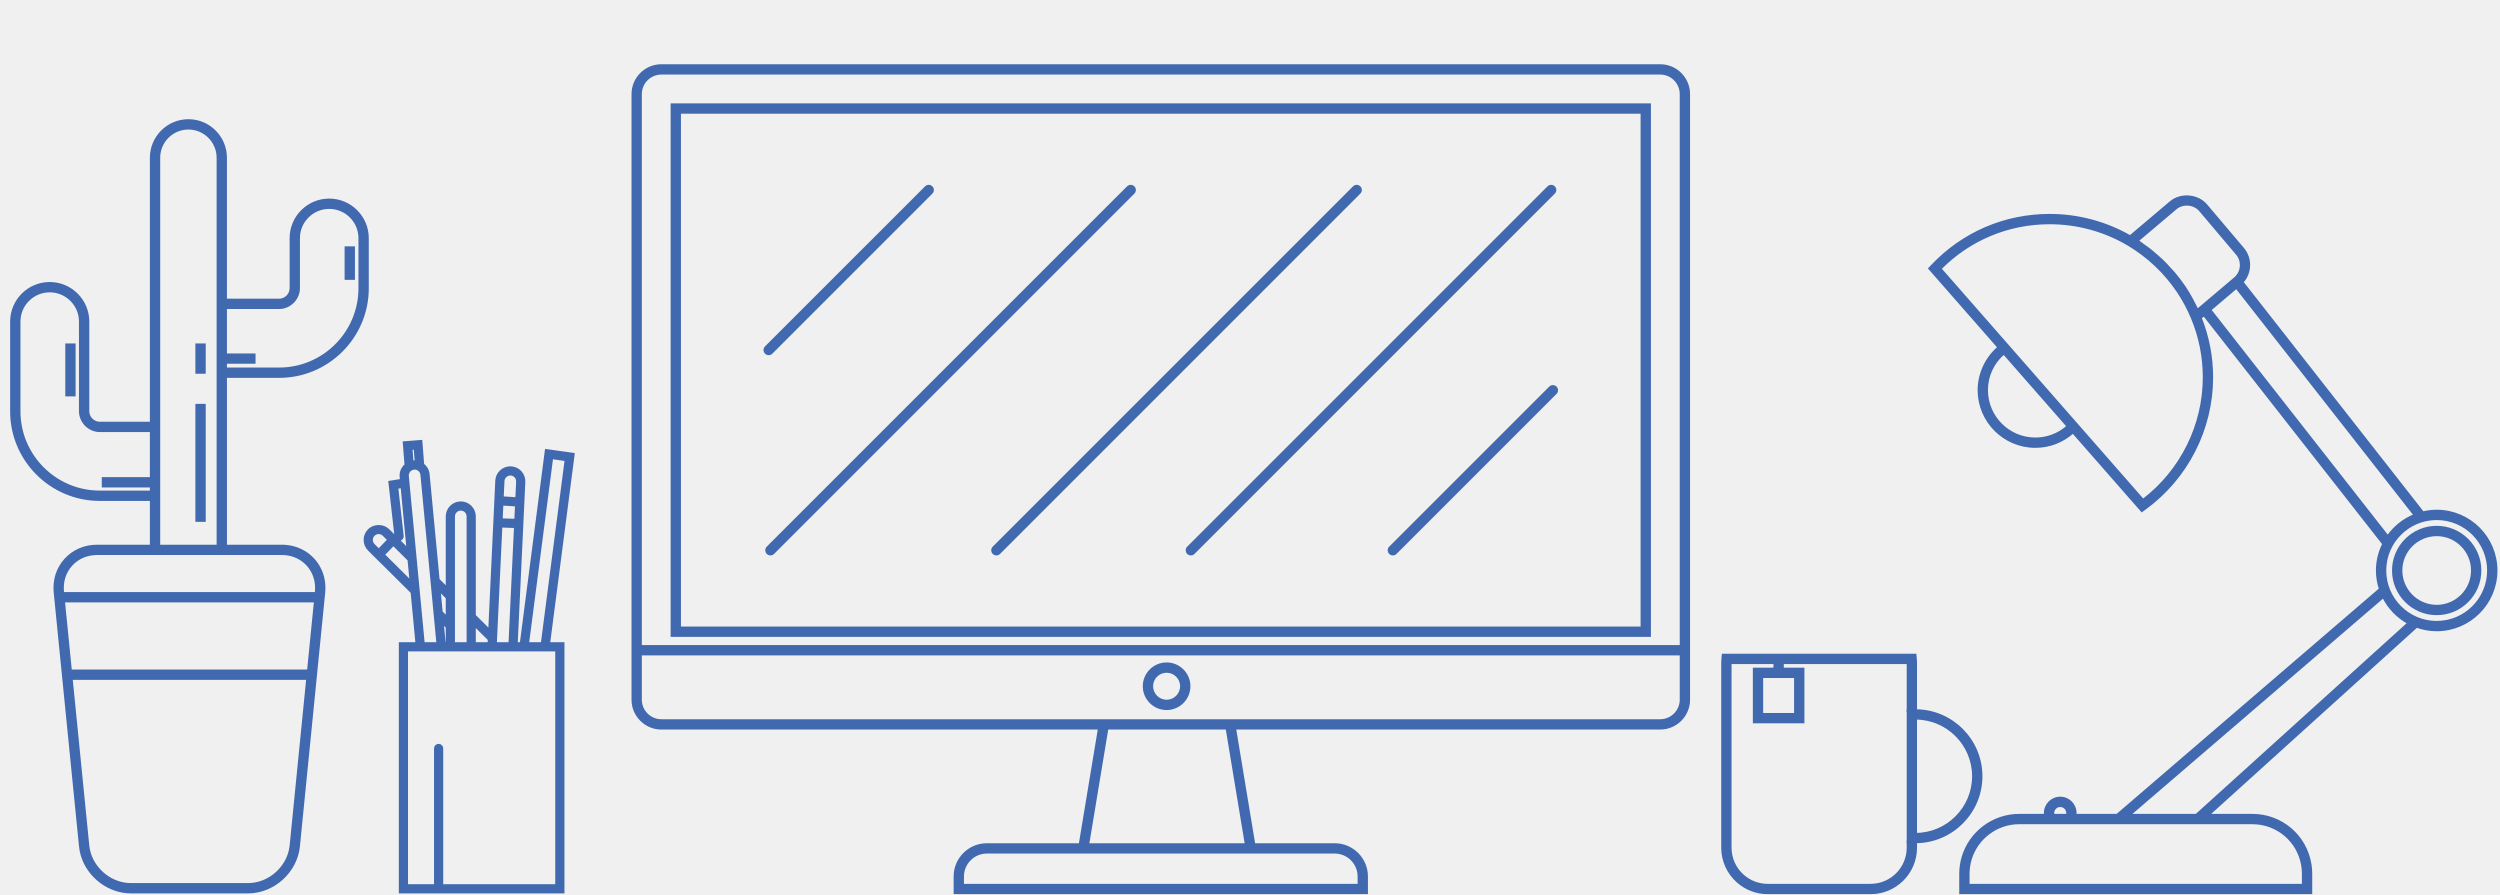
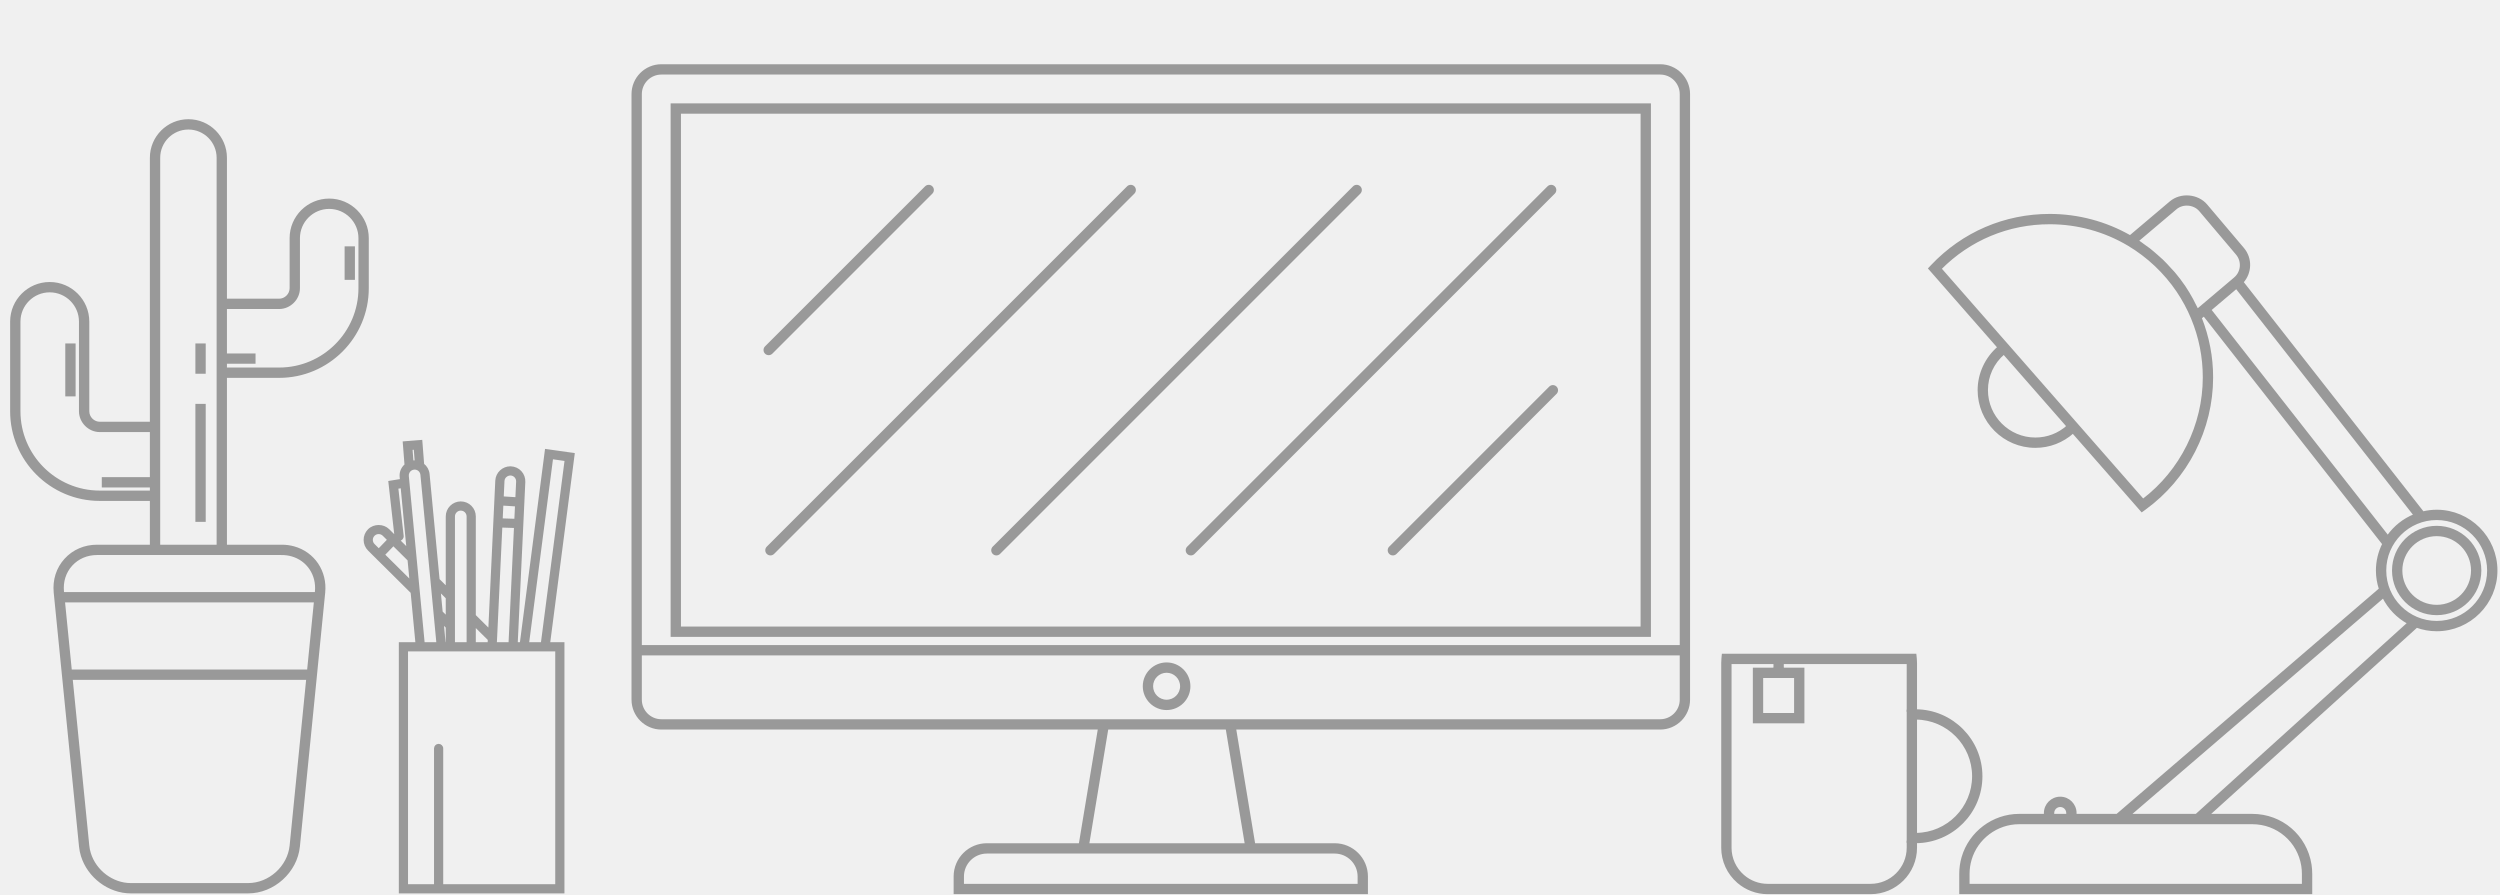
<svg xmlns="http://www.w3.org/2000/svg" width="1202" height="430" viewBox="0 0 1202 430" fill="none">
  <g clip-path="url(#clip0)">
-     <path d="M798.213 31.385H317.988C310.349 31.385 304.132 37.603 304.132 45.249V310.661V314.625V336.41C304.132 344.056 310.349 350.273 317.988 350.273H528.391L519.165 405.929H474.481C465.945 405.929 459.003 412.873 459.003 421.41V429.412H657.203V421.41C657.203 412.873 650.254 405.929 641.714 405.929H603.027L593.812 350.273H798.211C805.86 350.273 812.082 344.055 812.082 336.41V314.625V310.661V45.249C812.084 37.603 805.862 31.385 798.213 31.385ZM603.686 409.893H641.714C648.071 409.893 653.239 415.062 653.239 421.411V425.448H462.968V421.411C462.968 415.062 468.133 409.893 474.481 409.893H518.507H603.686ZM599.01 405.929H523.184L532.41 350.273H589.795L599.01 405.929ZM808.119 336.41C808.119 341.869 803.676 346.309 798.213 346.309H593.155H529.049H317.988C312.532 346.309 308.096 341.869 308.096 336.41V314.625H808.118V336.41H808.119ZM808.119 310.661H308.097V45.249C308.097 39.791 312.533 35.35 317.989 35.35H798.214C803.677 35.35 808.12 39.791 808.12 45.249V310.661H808.119Z" fill="#4169B0" stroke="#4169B0" />
-     <path d="M560.904 340.892C566.94 340.892 571.852 335.979 571.852 329.944C571.852 323.908 566.939 318.996 560.904 318.996C554.864 318.996 549.948 323.908 549.948 329.944C549.948 335.979 554.864 340.892 560.904 340.892ZM560.904 322.96C564.756 322.96 567.888 326.092 567.888 329.943C567.888 333.796 564.756 336.927 560.904 336.927C557.048 336.927 553.912 333.795 553.912 329.943C553.912 326.092 557.048 322.96 560.904 322.96Z" fill="#4169B0" stroke="#4169B0" />
-     <path d="M322.935 305.71H793.26V50.201H322.935V305.71ZM326.899 54.165H789.296V301.746H326.899V54.165Z" fill="#4169B0" stroke="#4169B0" />
-     <path d="M370.984 169.688L447.928 92.748C448.702 91.974 448.702 90.72 447.928 89.945C447.154 89.171 445.899 89.171 445.125 89.945L368.181 166.884C367.407 167.659 367.407 168.912 368.181 169.688C368.568 170.075 369.076 170.269 369.582 170.269C370.089 170.269 370.596 170.075 370.984 169.688Z" fill="#4169B0" stroke="#4169B0" />
-     <path d="M545.046 89.945C544.272 89.171 543.017 89.171 542.243 89.945L369.021 263.167C368.247 263.941 368.247 265.195 369.021 265.97C369.408 266.358 369.915 266.551 370.422 266.551C370.929 266.551 371.437 266.358 371.824 265.97L545.046 92.748C545.82 91.973 545.82 90.719 545.046 89.945Z" fill="#4169B0" stroke="#4169B0" />
-     <path d="M745.228 186.231L668.288 263.167C667.514 263.941 667.514 265.195 668.288 265.97C668.676 266.358 669.182 266.551 669.689 266.551C670.196 266.551 670.704 266.358 671.09 265.97L748.03 189.033C748.804 188.255 748.804 187.001 748.03 186.231C747.257 185.452 746.003 185.452 745.228 186.231Z" fill="#4169B0" stroke="#4169B0" />
-     <path d="M747.195 89.945C746.421 89.171 745.167 89.171 744.392 89.945L571.166 263.167C570.392 263.941 570.392 265.195 571.166 265.97C571.553 266.358 572.06 266.551 572.567 266.551C573.075 266.551 573.582 266.358 573.969 265.97L747.195 92.748C747.969 91.973 747.969 90.719 747.195 89.945Z" fill="#4169B0" stroke="#4169B0" />
-     <path d="M653.693 89.945C652.919 89.171 651.664 89.171 650.889 89.945L477.664 263.167C476.89 263.941 476.89 265.195 477.664 265.97C478.051 266.358 478.558 266.551 479.065 266.551C479.572 266.551 480.08 266.358 480.466 265.97L653.693 92.748C654.467 91.973 654.467 90.719 653.693 89.945Z" fill="#4169B0" stroke="#4169B0" />
-     <path d="M1171.56 245.575C1169.28 245.575 1167.08 245.869 1164.96 246.372L1078.18 135.651C1082.24 131.179 1082.51 124.288 1078.5 119.542L1060.82 98.644C1056.63 93.689 1048.53 93.003 1043.56 97.211L1024.16 113.623C1012.42 106.921 999.097 103.355 985.515 103.355C963.87 103.355 943.746 112.023 928.846 127.764L927.607 129.077L960.842 167.009C954.876 172.165 951.346 179.692 951.346 187.589C951.346 202.61 963.573 214.828 978.597 214.828C985.353 214.828 991.687 212.37 996.677 207.91L1029.79 245.699L1031.25 244.642C1051.49 229.977 1063.57 206.342 1063.57 181.411C1063.57 171.554 1061.69 161.965 1058.1 152.851L1059.66 151.535L1145.88 261.529C1143.95 265.382 1142.84 269.706 1142.84 274.294C1142.84 277.402 1143.36 280.396 1144.28 283.201L1017.86 391.813H997.912V390.9C997.912 386.843 994.614 383.545 990.56 383.545C986.503 383.545 983.205 386.844 983.205 390.9V391.813H970.812C958.291 391.813 947.115 400.203 943.63 412.215C942.883 414.794 942.503 417.453 942.503 420.117V429.412H1111.22V420.117C1111.22 418.665 1111.1 417.182 1110.88 415.703C1108.7 401.859 1096.94 391.812 1082.9 391.812H1061.85L1161.92 301.306C1164.94 302.386 1168.17 303.006 1171.56 303.006C1187.39 303.006 1200.27 290.126 1200.27 274.292C1200.27 258.458 1187.39 245.575 1171.56 245.575ZM978.598 210.864C965.756 210.864 955.311 200.424 955.311 187.589C955.311 180.726 958.25 174.393 963.426 169.959L986.516 196.304L994.079 204.946C989.813 208.773 984.381 210.864 978.598 210.864ZM1059.6 181.411C1059.6 204.473 1048.71 226.373 1030.38 240.353L987.779 191.735L963.97 164.554L963.965 164.557L932.98 129.193C946.986 115.075 965.573 107.32 985.514 107.32C998.864 107.32 1011.95 110.917 1023.38 117.717C1032.73 123.292 1040.89 131.004 1046.97 140.017C1049.7 144.075 1052.05 148.437 1053.94 152.986L1053.95 153.014C1057.7 162.043 1059.6 171.596 1059.6 181.411ZM1056.52 148.991C1056.06 147.973 1055.51 146.99 1055 145.991C1054.65 145.305 1054.33 144.608 1053.96 143.931C1052.81 141.832 1051.59 139.778 1050.26 137.802C1048.72 135.518 1047.04 133.323 1045.26 131.209C1044.68 130.528 1044.03 129.904 1043.43 129.243C1042.18 127.848 1040.91 126.463 1039.56 125.162C1038.8 124.434 1037.99 123.768 1037.2 123.063C1035.91 121.925 1034.63 120.795 1033.28 119.742C1032.38 119.05 1031.45 118.419 1030.52 117.76C1029.6 117.103 1028.71 116.382 1027.76 115.767L1046.13 100.239C1049.48 97.385 1054.95 97.846 1057.79 101.207L1075.47 122.104C1078.42 125.592 1077.99 130.834 1074.5 133.781L1056.52 148.991ZM1062.69 148.967L1075.25 138.34L1160.91 247.646C1155.69 249.737 1151.23 253.318 1148.04 257.867L1062.69 148.967ZM987.169 390.9C987.169 389.03 988.69 387.508 990.561 387.508C992.427 387.508 993.949 389.029 993.949 390.9V391.813H987.17V390.9H987.169ZM1082.9 395.778C1094.98 395.778 1105.09 404.415 1106.96 416.315C1107.15 417.586 1107.25 418.867 1107.25 420.118V425.448H946.47V420.118C946.47 417.826 946.795 415.542 947.441 413.323C950.437 402.991 960.046 395.778 970.813 395.778H983.205H997.912H1082.9V395.778ZM1055.95 391.813H1023.94L1145.88 287.057C1148.52 292.36 1152.74 296.75 1157.94 299.566L1055.95 391.813ZM1171.56 299.043C1157.91 299.043 1146.81 287.94 1146.81 274.294C1146.81 260.643 1157.91 249.539 1171.56 249.539C1185.21 249.539 1196.31 260.643 1196.31 274.294C1196.31 287.94 1185.21 299.043 1171.56 299.043Z" fill="#4169B0" stroke="#4169B0" />
-     <path d="M158.276 95.976C148.06 95.976 139.748 104.289 139.748 114.508V138.577C139.748 141.576 137.212 144.113 134.208 144.113H108.614V75.843C108.614 65.902 100.527 57.815 90.589 57.815C80.648 57.815 72.56 65.902 72.56 75.843V203.279H47.973C44.969 203.279 42.433 200.743 42.433 197.74V154.62C42.433 144.403 34.121 136.091 23.901 136.091C13.684 136.091 5.372 144.404 5.372 154.62V197.74C5.372 221.235 24.481 240.341 47.973 240.341H72.56V262.392H46.664C40.675 262.392 35.247 264.742 31.388 269.004C27.528 273.267 25.727 278.9 26.324 284.861L26.355 285.178H26.351L30.06 322.421L30.149 323.308L30.455 326.386L38.488 406.965C38.635 408.467 38.941 409.977 39.394 411.451C42.53 421.641 52.402 429.043 62.866 429.043H119.311C131.541 429.043 142.478 419.136 143.694 406.965L152.118 322.421H152.114L155.436 289.142L155.49 288.604L155.831 285.178H155.827L155.858 284.861C156.864 274.741 150.864 265.818 141.263 263.163C139.397 262.651 137.465 262.392 135.514 262.392H108.615V181.178H134.209C157.7 181.178 176.81 162.069 176.81 138.577V114.508C176.809 104.289 168.497 95.976 158.276 95.976ZM76.524 240.341V203.279V75.844C76.524 68.09 82.834 61.781 90.588 61.781C98.342 61.781 104.649 68.091 104.649 75.844V144.114V181.178V262.392H76.524V240.341V240.341ZM47.972 236.376C26.668 236.376 9.335 219.045 9.335 197.741V154.621C9.335 146.591 15.87 140.057 23.899 140.057C31.932 140.057 38.467 146.591 38.467 154.621V197.741C38.467 202.893 42.818 207.244 47.971 207.244H72.558V229.907H49.438V233.872H72.558V236.376H47.972V236.376ZM139.751 406.575C138.729 416.777 129.562 425.081 119.31 425.081H62.865C54.1 425.081 45.819 418.855 43.179 410.288C42.807 409.065 42.552 407.818 42.428 406.575L34.441 326.387H147.733L139.751 406.575ZM148.133 322.423H34.046L30.733 289.144H151.447L148.133 322.423ZM135.513 266.357C137.107 266.357 138.687 266.57 140.209 266.983C147.913 269.118 152.725 276.306 151.912 284.467L151.843 285.179H30.338L30.264 284.467C29.784 279.635 31.228 275.086 34.325 271.664C37.427 268.242 41.808 266.356 46.663 266.356H72.559H108.614H135.513V266.357ZM172.844 138.578C172.844 159.882 155.511 177.215 134.208 177.215H108.614V174.396H122.365V170.432H108.614V148.078H134.208C139.36 148.078 143.712 143.726 143.712 138.578V114.509C143.712 106.476 150.247 99.942 158.276 99.942C166.309 99.942 172.844 106.476 172.844 114.509V138.578Z" fill="#4169B0" stroke="#4169B0" />
-     <path d="M94.444 194.681H98.409V250.413H94.444V194.681Z" fill="#4169B0" stroke="#4169B0" />
-     <path d="M94.444 165.631H98.409V179.196H94.444V165.631Z" fill="#4169B0" stroke="#4169B0" />
-     <path d="M166.185 118.941H170.149V134.055H166.185V118.941Z" fill="#4169B0" stroke="#4169B0" />
-     <path d="M31.89 165.631H35.854V190.087H31.89V165.631Z" fill="#4169B0" stroke="#4169B0" />
-     <path d="M952.65 373.216C952.65 355.821 938.566 341.664 921.203 341.521V345.474C936.384 345.617 948.685 358.005 948.685 373.216C948.685 388.427 936.383 400.816 921.203 400.962V404.91C938.566 404.767 952.65 390.61 952.65 373.216Z" fill="#4169B0" stroke="#4169B0" />
-     <path d="M919.627 404.864L917.238 404.729V407.613C917.238 417.446 909.237 425.448 899.403 425.448H849.861C845.584 425.448 841.437 423.896 838.192 421.069C834.274 417.674 832.029 412.769 832.029 407.613V318.771H853.182V316.79H857.146V318.771H917.238V341.698L919.603 341.567C920.049 341.536 920.495 341.508 920.943 341.508C921.032 341.508 921.117 341.52 921.203 341.52V318.721C921.203 318 921.169 317.288 921.096 316.584L920.913 314.807H828.332L828.166 316.608C828.103 317.304 828.065 318.009 828.065 318.721V407.613C828.065 413.915 830.81 419.912 835.59 424.062C839.554 427.511 844.625 429.413 849.861 429.413H899.403C911.424 429.413 921.203 419.634 921.203 407.613V404.91C921.117 404.91 921.032 404.927 920.943 404.927C920.503 404.926 920.064 404.895 919.627 404.864Z" fill="#4169B0" stroke="#4169B0" />
-     <path d="M921.203 345.473V341.52C921.117 341.52 921.032 341.508 920.943 341.508C920.495 341.508 920.049 341.535 919.603 341.567L917.238 341.698V404.729L919.627 404.864C920.065 404.895 920.503 404.927 920.943 404.927C921.032 404.927 921.117 404.91 921.203 404.91V400.962V345.473Z" fill="#4169B0" stroke="#4169B0" />
-     <path d="M853.183 318.771H857.147V321.516H853.183V318.771Z" fill="#4169B0" stroke="#4169B0" />
-     <path d="M853.183 321.516H857.147V323.498H853.183V321.516Z" fill="#4169B0" stroke="#4169B0" />
-     <path d="M853.183 316.79H857.147V318.771H853.183V316.79Z" fill="#4169B0" stroke="#4169B0" />
-     <path d="M275.87 218.233L262.442 216.326L250.376 309.21H248.478L251.104 253.539L251.587 243.269L251.633 242.306L251.753 239.739L252.126 231.734C252.212 229.926 251.587 228.19 250.366 226.848C249.147 225.509 247.478 224.726 245.448 224.637C241.772 224.637 238.756 227.473 238.58 231.097L238.214 238.877L237.71 249.552L235.205 302.752L228.323 295.929V248.302C228.323 244.564 225.282 241.523 221.542 241.523C217.8 241.523 214.761 244.563 214.761 248.302V282.472L210.916 278.656L206.097 227.92C205.915 226.039 204.938 224.375 203.488 223.25L202.612 211.965L194.084 212.639L194.936 223.513C193.301 224.934 192.386 227.002 192.593 229.211L192.738 230.726L187.165 231.637L190.126 258.038L186.83 254.767C184.259 252.215 179.79 252.24 177.243 254.811C175.969 256.099 175.268 257.803 175.275 259.616C175.285 261.427 175.997 263.122 177.28 264.395L179.661 266.763H179.659L181.964 269.048L182.168 269.251L197.875 284.827L200.191 309.213H192.201V429.106H270.943V309.211H264.058L275.87 218.233ZM265.485 220.329L271.914 221.244L260.491 309.211H253.94L265.485 220.329ZM242.108 231.265C242.193 229.53 243.661 228.169 245.504 228.169C246.37 228.211 247.171 228.591 247.754 229.228C248.341 229.871 248.637 230.702 248.6 231.569L248.227 239.513L244.987 239.306L241.743 239.1L242.108 231.265ZM241.575 242.63L244.819 242.836L248.06 243.043L247.736 249.887L244.488 249.781L241.244 249.67L241.575 242.63ZM238.442 309.162L238.587 306.108V306.104L241.079 253.201L244.323 253.308L247.571 253.418L244.945 309.21H238.438L238.442 309.162ZM228.323 300.903L234.977 307.504L234.898 309.21H228.323V300.903ZM218.294 305.083V300.103V285.977V248.3C218.294 246.512 219.751 245.056 221.542 245.056C223.333 245.056 224.789 246.512 224.789 248.3V292.42V306.711V309.21H218.294V305.083V305.083ZM214.76 287.447V296.594L212.396 294.247L211.436 284.152L214.76 287.447ZM212.917 299.744L212.979 299.806L214.761 301.572V309.21H213.815L212.917 299.744ZM199.361 215.766L199.833 221.802C199.461 221.768 199.094 221.781 198.704 221.812C198.587 221.823 198.469 221.84 198.352 221.857L197.886 215.88L199.361 215.766ZM193.073 234.252L195.872 263.734L191.693 259.59C191.759 259.597 191.817 259.623 191.882 259.623C191.948 259.623 192.017 259.621 192.083 259.615C193.053 259.507 193.75 258.63 193.643 257.66L191.051 234.582L193.073 234.252ZM182.112 264.221L179.768 261.884C179.154 261.281 178.813 260.462 178.809 259.597C178.806 258.73 179.141 257.913 179.755 257.295C180.367 256.678 181.184 256.336 182.058 256.336C182.921 256.336 183.732 256.67 184.342 257.274L186.627 259.541L184.37 261.882L182.112 264.221ZM184.621 266.705L186.878 264.366L189.135 262.029L196.393 269.232L197.352 279.323L184.621 266.705ZM199.93 269.069L199.793 267.624L196.114 228.881C195.997 227.631 196.601 226.448 197.681 225.795C198.12 225.529 198.574 225.374 199.352 225.319C199.9 225.319 200.432 225.457 200.908 225.719C200.915 225.719 200.919 225.719 200.919 225.719L200.947 225.737C201.864 226.251 202.475 227.191 202.579 228.252L210.265 309.21H203.742L199.93 269.069ZM267.408 312.745V425.571H212.655V359.86C212.655 358.883 211.864 358.093 210.888 358.093C209.911 358.093 209.121 358.884 209.121 359.86V425.571H195.733V312.745H200.524H210.597H214.148H214.76H218.293H224.788H226.014H226.556H226.746H234.732H238.27H248.313H249.917H263.598H267.408Z" fill="#4169B0" stroke="#4169B0" stroke-width="0.891" />
-     <path d="M853.183 323.499V321.517H843.269V347.273H867.062V321.517H857.147V323.499H853.183ZM863.098 343.308H847.233V325.481H863.098V343.308Z" fill="#4169B0" stroke="#4169B0" />
-     <path d="M1171.56 253.318C1160 253.318 1150.58 262.729 1150.58 274.294C1150.58 285.857 1159.99 295.269 1171.56 295.269C1183.12 295.269 1192.53 285.858 1192.53 274.294C1192.53 262.729 1183.12 253.318 1171.56 253.318ZM1171.56 291.304C1162.18 291.304 1154.55 283.673 1154.55 274.293C1154.55 264.912 1162.18 257.282 1171.56 257.282C1180.94 257.282 1188.57 264.912 1188.57 274.293C1188.57 283.674 1180.94 291.304 1171.56 291.304Z" fill="#4169B0" stroke="#4169B0" />
+     <path d="M798.213 31.385H317.988C310.349 31.385 304.132 37.603 304.132 45.249V310.661V314.625V336.41C304.132 344.056 310.349 350.273 317.988 350.273H528.391L519.165 405.929H474.481C465.945 405.929 459.003 412.873 459.003 421.41V429.412H657.203V421.41C657.203 412.873 650.254 405.929 641.714 405.929H603.027L593.812 350.273H798.211C805.86 350.273 812.082 344.055 812.082 336.41V314.625V310.661V45.249C812.084 37.603 805.862 31.385 798.213 31.385ZM603.686 409.893H641.714C648.071 409.893 653.239 415.062 653.239 421.411V425.448H462.968V421.411C462.968 415.062 468.133 409.893 474.481 409.893H518.507H603.686ZM599.01 405.929H523.184L532.41 350.273H589.795L599.01 405.929ZM808.119 336.41C808.119 341.869 803.676 346.309 798.213 346.309H593.155H529.049H317.988C312.532 346.309 308.096 341.869 308.096 336.41V314.625H808.118V336.41H808.119ZM808.119 310.661H308.097V45.249C308.097 39.791 312.533 35.35 317.989 35.35H798.214C803.677 35.35 808.12 39.791 808.12 45.249V310.661H808.119Z" fill="#999999" stroke="#999999" />
+     <path d="M560.904 340.892C566.94 340.892 571.852 335.979 571.852 329.944C571.852 323.908 566.939 318.996 560.904 318.996C554.864 318.996 549.948 323.908 549.948 329.944C549.948 335.979 554.864 340.892 560.904 340.892ZM560.904 322.96C564.756 322.96 567.888 326.092 567.888 329.943C567.888 333.796 564.756 336.927 560.904 336.927C557.048 336.927 553.912 333.795 553.912 329.943C553.912 326.092 557.048 322.96 560.904 322.96Z" fill="#999999" stroke="#999999" />
+     <path d="M322.935 305.71H793.26V50.201H322.935V305.71ZM326.899 54.165H789.296V301.746H326.899V54.165Z" fill="#999999" stroke="#999999" />
+     <path d="M370.984 169.688L447.928 92.748C448.702 91.974 448.702 90.72 447.928 89.945C447.154 89.171 445.899 89.171 445.125 89.945L368.181 166.884C367.407 167.659 367.407 168.912 368.181 169.688C368.568 170.075 369.076 170.269 369.582 170.269C370.089 170.269 370.596 170.075 370.984 169.688Z" fill="#999999" stroke="#999999" />
+     <path d="M545.046 89.945C544.272 89.171 543.017 89.171 542.243 89.945L369.021 263.167C368.247 263.941 368.247 265.195 369.021 265.97C369.408 266.358 369.915 266.551 370.422 266.551C370.929 266.551 371.437 266.358 371.824 265.97L545.046 92.748C545.82 91.973 545.82 90.719 545.046 89.945Z" fill="#999999" stroke="#999999" />
+     <path d="M745.228 186.231L668.288 263.167C667.514 263.941 667.514 265.195 668.288 265.97C668.676 266.358 669.182 266.551 669.689 266.551C670.196 266.551 670.704 266.358 671.09 265.97L748.03 189.033C748.804 188.255 748.804 187.001 748.03 186.231C747.257 185.452 746.003 185.452 745.228 186.231Z" fill="#999999" stroke="#999999" />
+     <path d="M747.195 89.945C746.421 89.171 745.167 89.171 744.392 89.945L571.166 263.167C570.392 263.941 570.392 265.195 571.166 265.97C571.553 266.358 572.06 266.551 572.567 266.551C573.075 266.551 573.582 266.358 573.969 265.97L747.195 92.748C747.969 91.973 747.969 90.719 747.195 89.945Z" fill="#999999" stroke="#999999" />
+     <path d="M653.693 89.945C652.919 89.171 651.664 89.171 650.889 89.945L477.664 263.167C476.89 263.941 476.89 265.195 477.664 265.97C478.051 266.358 478.558 266.551 479.065 266.551C479.572 266.551 480.08 266.358 480.466 265.97L653.693 92.748C654.467 91.973 654.467 90.719 653.693 89.945Z" fill="#999999" stroke="#999999" />
+     <path d="M1171.56 245.575C1169.28 245.575 1167.08 245.869 1164.96 246.372L1078.18 135.651C1082.24 131.179 1082.51 124.288 1078.5 119.542L1060.82 98.644C1056.63 93.689 1048.53 93.003 1043.56 97.211L1024.16 113.623C1012.42 106.921 999.097 103.355 985.515 103.355C963.87 103.355 943.746 112.023 928.846 127.764L927.607 129.077L960.842 167.009C954.876 172.165 951.346 179.692 951.346 187.589C951.346 202.61 963.573 214.828 978.597 214.828C985.353 214.828 991.687 212.37 996.677 207.91L1029.79 245.699L1031.25 244.642C1051.49 229.977 1063.57 206.342 1063.57 181.411C1063.57 171.554 1061.69 161.965 1058.1 152.851L1059.66 151.535L1145.88 261.529C1143.95 265.382 1142.84 269.706 1142.84 274.294C1142.84 277.402 1143.36 280.396 1144.28 283.201L1017.86 391.813H997.912V390.9C997.912 386.843 994.614 383.545 990.56 383.545C986.503 383.545 983.205 386.844 983.205 390.9V391.813H970.812C958.291 391.813 947.115 400.203 943.63 412.215C942.883 414.794 942.503 417.453 942.503 420.117V429.412H1111.22V420.117C1111.22 418.665 1111.1 417.182 1110.88 415.703C1108.7 401.859 1096.94 391.812 1082.9 391.812H1061.85L1161.92 301.306C1164.94 302.386 1168.17 303.006 1171.56 303.006C1187.39 303.006 1200.27 290.126 1200.27 274.292C1200.27 258.458 1187.39 245.575 1171.56 245.575ZM978.598 210.864C965.756 210.864 955.311 200.424 955.311 187.589C955.311 180.726 958.25 174.393 963.426 169.959L986.516 196.304L994.079 204.946C989.813 208.773 984.381 210.864 978.598 210.864ZM1059.6 181.411C1059.6 204.473 1048.71 226.373 1030.38 240.353L987.779 191.735L963.97 164.554L963.965 164.557L932.98 129.193C946.986 115.075 965.573 107.32 985.514 107.32C998.864 107.32 1011.95 110.917 1023.38 117.717C1032.73 123.292 1040.89 131.004 1046.97 140.017C1049.7 144.075 1052.05 148.437 1053.94 152.986L1053.95 153.014C1057.7 162.043 1059.6 171.596 1059.6 181.411ZM1056.52 148.991C1056.06 147.973 1055.51 146.99 1055 145.991C1054.65 145.305 1054.33 144.608 1053.96 143.931C1052.81 141.832 1051.59 139.778 1050.26 137.802C1048.72 135.518 1047.04 133.323 1045.26 131.209C1044.68 130.528 1044.03 129.904 1043.43 129.243C1042.18 127.848 1040.91 126.463 1039.56 125.162C1038.8 124.434 1037.99 123.768 1037.2 123.063C1035.91 121.925 1034.63 120.795 1033.28 119.742C1032.38 119.05 1031.45 118.419 1030.52 117.76C1029.6 117.103 1028.71 116.382 1027.76 115.767L1046.13 100.239C1049.48 97.385 1054.95 97.846 1057.79 101.207L1075.47 122.104C1078.42 125.592 1077.99 130.834 1074.5 133.781L1056.52 148.991ZM1062.69 148.967L1075.25 138.34L1160.91 247.646C1155.69 249.737 1151.23 253.318 1148.04 257.867L1062.69 148.967ZM987.169 390.9C987.169 389.03 988.69 387.508 990.561 387.508C992.427 387.508 993.949 389.029 993.949 390.9V391.813H987.17V390.9H987.169ZM1082.9 395.778C1094.98 395.778 1105.09 404.415 1106.96 416.315C1107.15 417.586 1107.25 418.867 1107.25 420.118V425.448H946.47V420.118C946.47 417.826 946.795 415.542 947.441 413.323C950.437 402.991 960.046 395.778 970.813 395.778H983.205H997.912H1082.9V395.778ZM1055.95 391.813H1023.94L1145.88 287.057C1148.52 292.36 1152.74 296.75 1157.94 299.566L1055.95 391.813ZM1171.56 299.043C1157.91 299.043 1146.81 287.94 1146.81 274.294C1146.81 260.643 1157.91 249.539 1171.56 249.539C1185.21 249.539 1196.31 260.643 1196.31 274.294C1196.31 287.94 1185.21 299.043 1171.56 299.043Z" fill="#999999" stroke="#999999" />
+     <path d="M158.276 95.976C148.06 95.976 139.748 104.289 139.748 114.508V138.577C139.748 141.576 137.212 144.113 134.208 144.113H108.614V75.843C108.614 65.902 100.527 57.815 90.589 57.815C80.648 57.815 72.56 65.902 72.56 75.843V203.279H47.973C44.969 203.279 42.433 200.743 42.433 197.74V154.62C42.433 144.403 34.121 136.091 23.901 136.091C13.684 136.091 5.372 144.404 5.372 154.62V197.74C5.372 221.235 24.481 240.341 47.973 240.341H72.56V262.392H46.664C40.675 262.392 35.247 264.742 31.388 269.004C27.528 273.267 25.727 278.9 26.324 284.861L26.355 285.178H26.351L30.06 322.421L30.149 323.308L30.455 326.386L38.488 406.965C38.635 408.467 38.941 409.977 39.394 411.451C42.53 421.641 52.402 429.043 62.866 429.043H119.311C131.541 429.043 142.478 419.136 143.694 406.965L152.118 322.421H152.114L155.436 289.142L155.49 288.604L155.831 285.178H155.827L155.858 284.861C156.864 274.741 150.864 265.818 141.263 263.163C139.397 262.651 137.465 262.392 135.514 262.392H108.615V181.178H134.209C157.7 181.178 176.81 162.069 176.81 138.577V114.508C176.809 104.289 168.497 95.976 158.276 95.976ZM76.524 240.341V203.279V75.844C76.524 68.09 82.834 61.781 90.588 61.781C98.342 61.781 104.649 68.091 104.649 75.844V144.114V181.178V262.392H76.524V240.341V240.341ZM47.972 236.376C26.668 236.376 9.335 219.045 9.335 197.741V154.621C9.335 146.591 15.87 140.057 23.899 140.057C31.932 140.057 38.467 146.591 38.467 154.621V197.741C38.467 202.893 42.818 207.244 47.971 207.244H72.558V229.907H49.438V233.872H72.558V236.376H47.972V236.376ZM139.751 406.575C138.729 416.777 129.562 425.081 119.31 425.081H62.865C54.1 425.081 45.819 418.855 43.179 410.288C42.807 409.065 42.552 407.818 42.428 406.575L34.441 326.387H147.733L139.751 406.575ZM148.133 322.423H34.046L30.733 289.144H151.447L148.133 322.423ZM135.513 266.357C137.107 266.357 138.687 266.57 140.209 266.983C147.913 269.118 152.725 276.306 151.912 284.467L151.843 285.179H30.338L30.264 284.467C29.784 279.635 31.228 275.086 34.325 271.664C37.427 268.242 41.808 266.356 46.663 266.356H72.559H108.614H135.513V266.357ZM172.844 138.578C172.844 159.882 155.511 177.215 134.208 177.215H108.614V174.396H122.365V170.432H108.614V148.078H134.208C139.36 148.078 143.712 143.726 143.712 138.578V114.509C143.712 106.476 150.247 99.942 158.276 99.942C166.309 99.942 172.844 106.476 172.844 114.509V138.578Z" fill="#999999" stroke="#999999" />
+     <path d="M94.444 194.681H98.409V250.413H94.444V194.681Z" fill="#999999" stroke="#999999" />
+     <path d="M94.444 165.631H98.409V179.196H94.444V165.631Z" fill="#999999" stroke="#999999" />
+     <path d="M166.185 118.941H170.149V134.055H166.185V118.941Z" fill="#999999" stroke="#999999" />
+     <path d="M31.89 165.631H35.854V190.087H31.89V165.631Z" fill="#999999" stroke="#999999" />
+     <path d="M952.65 373.216C952.65 355.821 938.566 341.664 921.203 341.521V345.474C936.384 345.617 948.685 358.005 948.685 373.216C948.685 388.427 936.383 400.816 921.203 400.962V404.91C938.566 404.767 952.65 390.61 952.65 373.216Z" fill="#999999" stroke="#999999" />
+     <path d="M919.627 404.864L917.238 404.729V407.613C917.238 417.446 909.237 425.448 899.403 425.448H849.861C845.584 425.448 841.437 423.896 838.192 421.069C834.274 417.674 832.029 412.769 832.029 407.613V318.771H853.182V316.79H857.146V318.771H917.238V341.698L919.603 341.567C920.049 341.536 920.495 341.508 920.943 341.508C921.032 341.508 921.117 341.52 921.203 341.52V318.721C921.203 318 921.169 317.288 921.096 316.584L920.913 314.807H828.332L828.166 316.608C828.103 317.304 828.065 318.009 828.065 318.721V407.613C828.065 413.915 830.81 419.912 835.59 424.062C839.554 427.511 844.625 429.413 849.861 429.413H899.403C911.424 429.413 921.203 419.634 921.203 407.613V404.91C921.117 404.91 921.032 404.927 920.943 404.927C920.503 404.926 920.064 404.895 919.627 404.864Z" fill="#999999" stroke="#999999" />
+     <path d="M921.203 345.473V341.52C921.117 341.52 921.032 341.508 920.943 341.508C920.495 341.508 920.049 341.535 919.603 341.567L917.238 341.698V404.729L919.627 404.864C920.065 404.895 920.503 404.927 920.943 404.927C921.032 404.927 921.117 404.91 921.203 404.91V400.962V345.473Z" fill="#999999" stroke="#999999" />
+     <path d="M853.183 318.771H857.147V321.516H853.183V318.771Z" fill="#999999" stroke="#999999" />
+     <path d="M853.183 321.516H857.147V323.498H853.183V321.516Z" fill="#999999" stroke="#999999" />
+     <path d="M853.183 316.79H857.147V318.771H853.183V316.79Z" fill="#999999" stroke="#999999" />
+     <path d="M275.87 218.233L262.442 216.326L250.376 309.21H248.478L251.104 253.539L251.587 243.269L251.633 242.306L251.753 239.739L252.126 231.734C252.212 229.926 251.587 228.19 250.366 226.848C249.147 225.509 247.478 224.726 245.448 224.637C241.772 224.637 238.756 227.473 238.58 231.097L238.214 238.877L237.71 249.552L235.205 302.752L228.323 295.929V248.302C228.323 244.564 225.282 241.523 221.542 241.523C217.8 241.523 214.761 244.563 214.761 248.302V282.472L210.916 278.656L206.097 227.92C205.915 226.039 204.938 224.375 203.488 223.25L202.612 211.965L194.084 212.639L194.936 223.513C193.301 224.934 192.386 227.002 192.593 229.211L192.738 230.726L187.165 231.637L190.126 258.038L186.83 254.767C184.259 252.215 179.79 252.24 177.243 254.811C175.969 256.099 175.268 257.803 175.275 259.616C175.285 261.427 175.997 263.122 177.28 264.395L179.661 266.763H179.659L181.964 269.048L182.168 269.251L197.875 284.827L200.191 309.213H192.201V429.106H270.943V309.211H264.058L275.87 218.233ZM265.485 220.329L271.914 221.244L260.491 309.211H253.94L265.485 220.329ZM242.108 231.265C242.193 229.53 243.661 228.169 245.504 228.169C246.37 228.211 247.171 228.591 247.754 229.228C248.341 229.871 248.637 230.702 248.6 231.569L248.227 239.513L244.987 239.306L241.743 239.1L242.108 231.265ZM241.575 242.63L244.819 242.836L248.06 243.043L247.736 249.887L244.488 249.781L241.244 249.67L241.575 242.63ZM238.442 309.162L238.587 306.108V306.104L241.079 253.201L244.323 253.308L247.571 253.418L244.945 309.21H238.438L238.442 309.162ZM228.323 300.903L234.977 307.504L234.898 309.21H228.323V300.903ZM218.294 305.083V300.103V285.977V248.3C218.294 246.512 219.751 245.056 221.542 245.056C223.333 245.056 224.789 246.512 224.789 248.3V292.42V306.711V309.21H218.294V305.083V305.083ZM214.76 287.447V296.594L212.396 294.247L211.436 284.152L214.76 287.447ZM212.917 299.744L212.979 299.806L214.761 301.572V309.21H213.815L212.917 299.744ZM199.361 215.766L199.833 221.802C199.461 221.768 199.094 221.781 198.704 221.812C198.587 221.823 198.469 221.84 198.352 221.857L197.886 215.88L199.361 215.766ZM193.073 234.252L195.872 263.734L191.693 259.59C191.759 259.597 191.817 259.623 191.882 259.623C191.948 259.623 192.017 259.621 192.083 259.615C193.053 259.507 193.75 258.63 193.643 257.66L191.051 234.582L193.073 234.252ZM182.112 264.221L179.768 261.884C179.154 261.281 178.813 260.462 178.809 259.597C178.806 258.73 179.141 257.913 179.755 257.295C180.367 256.678 181.184 256.336 182.058 256.336C182.921 256.336 183.732 256.67 184.342 257.274L186.627 259.541L184.37 261.882L182.112 264.221ZM184.621 266.705L186.878 264.366L189.135 262.029L196.393 269.232L197.352 279.323L184.621 266.705ZM199.93 269.069L199.793 267.624L196.114 228.881C195.997 227.631 196.601 226.448 197.681 225.795C198.12 225.529 198.574 225.374 199.352 225.319C199.9 225.319 200.432 225.457 200.908 225.719C200.915 225.719 200.919 225.719 200.919 225.719L200.947 225.737C201.864 226.251 202.475 227.191 202.579 228.252L210.265 309.21H203.742L199.93 269.069ZM267.408 312.745V425.571H212.655V359.86C212.655 358.883 211.864 358.093 210.888 358.093C209.911 358.093 209.121 358.884 209.121 359.86V425.571H195.733V312.745H200.524H210.597H214.148H214.76H218.293H224.788H226.014H226.556H226.746H234.732H238.27H248.313H249.917H263.598H267.408Z" fill="#999999" stroke="#999999" stroke-width="0.891" />
+     <path d="M853.183 323.499V321.517H843.269V347.273H867.062V321.517H857.147V323.499H853.183ZM863.098 343.308H847.233V325.481H863.098V343.308Z" fill="#999999" stroke="#999999" />
+     <path d="M1171.56 253.318C1160 253.318 1150.58 262.729 1150.58 274.294C1150.58 285.857 1159.99 295.269 1171.56 295.269C1183.12 295.269 1192.53 285.858 1192.53 274.294C1192.53 262.729 1183.12 253.318 1171.56 253.318ZM1171.56 291.304C1162.18 291.304 1154.55 283.673 1154.55 274.293C1154.55 264.912 1162.18 257.282 1171.56 257.282C1180.94 257.282 1188.57 264.912 1188.57 274.293C1188.57 283.674 1180.94 291.304 1171.56 291.304Z" fill="#999999" stroke="#999999" />
  </g>
  <defs>
    <clipPath id="clip0">
      <rect width="1201.97" height="429.903" fill="white" />
    </clipPath>
  </defs>
</svg>
